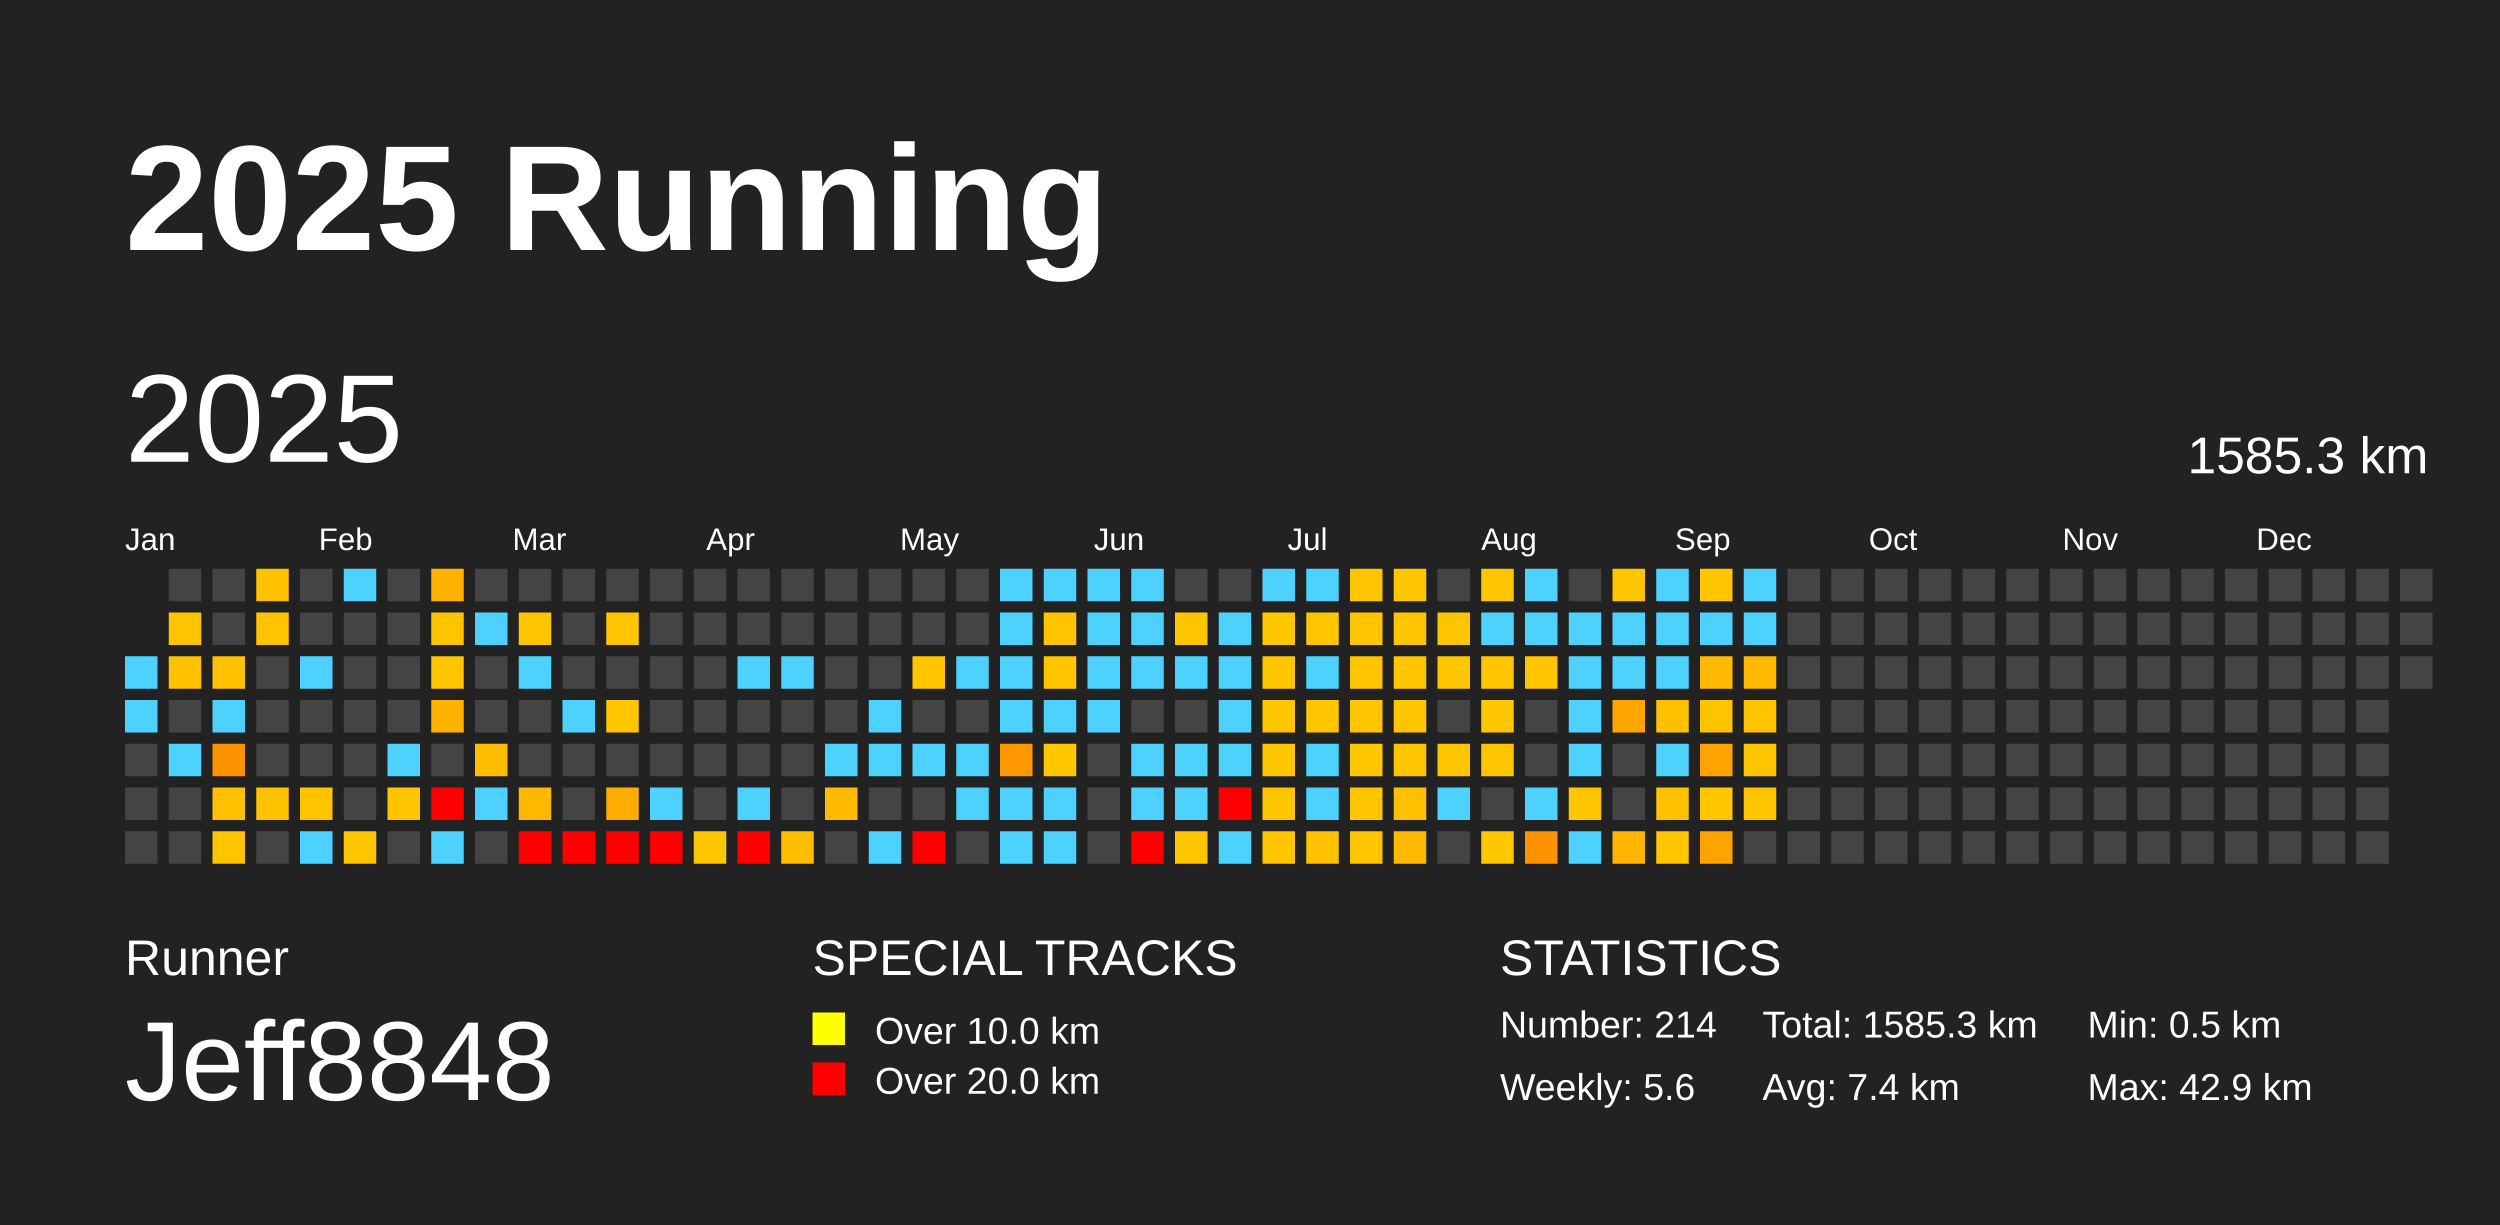
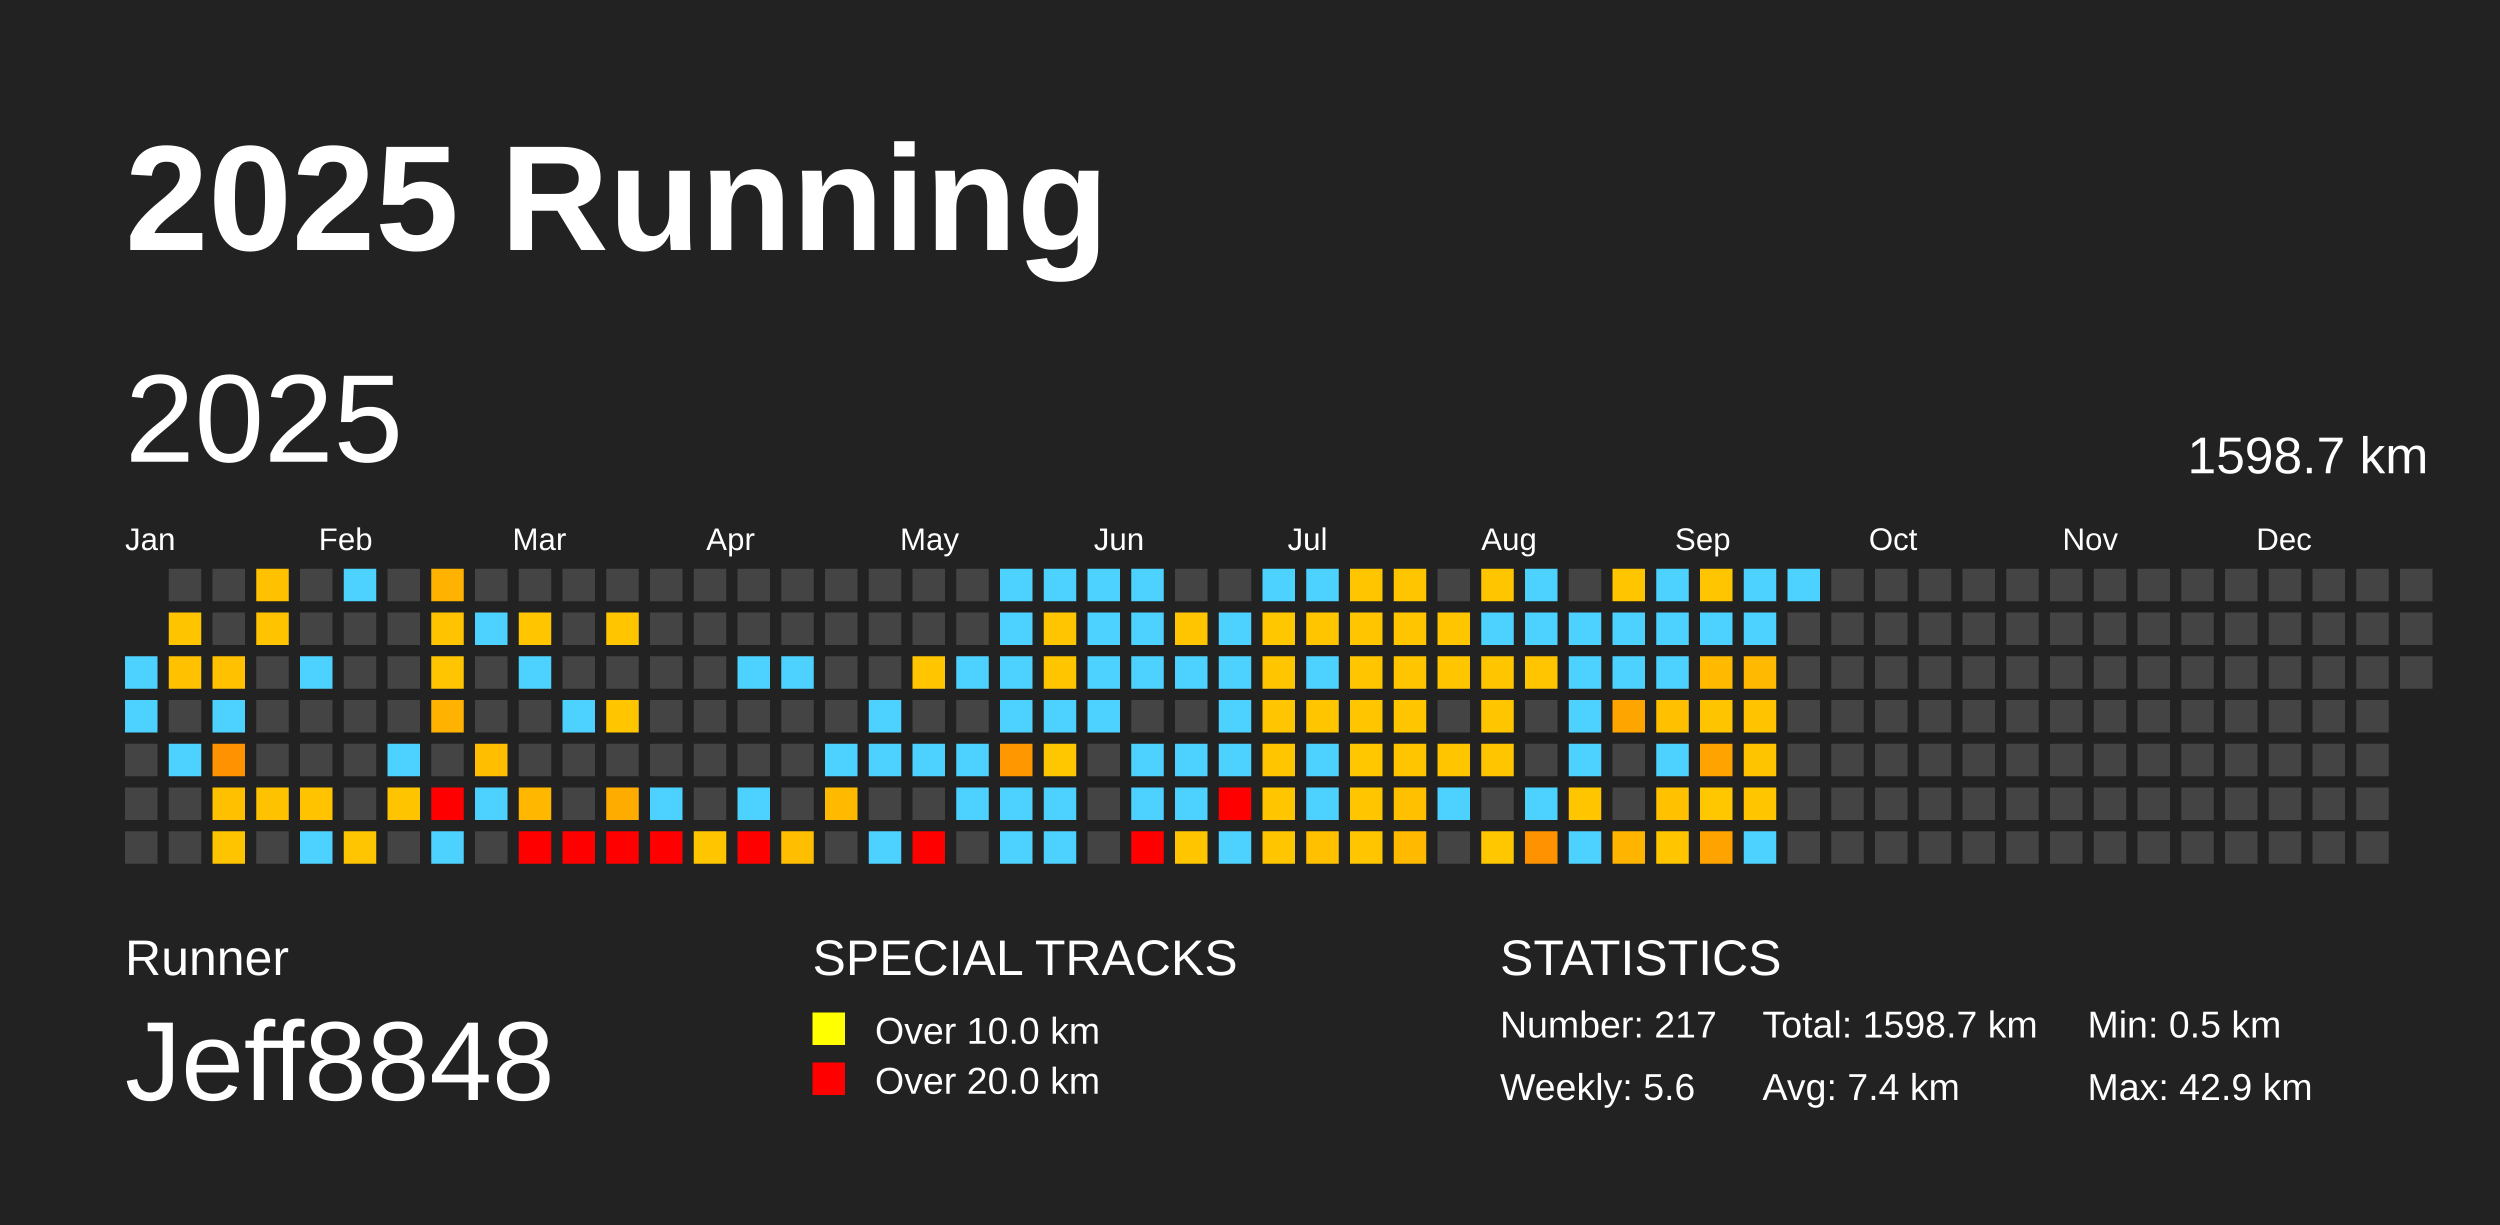
<svg xmlns="http://www.w3.org/2000/svg" baseProfile="full" height="98mm" version="1.1" viewBox="0,0,200,98" width="200mm">
  <defs />
  <rect fill="#222222" height="98" width="200" x="0" y="0" />
  <text fill="#FFFFFF" style="font-size:12px; font-family:Arial; font-weight:bold;" x="10" y="20">2025 Running</text>
  <text fill="#FFFFFF" style="font-size:4px; font-family:Arial" x="10" y="78">Runner</text>
  <text fill="#FFFFFF" style="font-size:9px; font-family:Arial" x="10" y="88">Jeff8848</text>
  <text fill="#FFFFFF" style="font-size:4px; font-family:Arial" x="65" y="78">SPECIAL TRACKS</text>
  <rect fill="yellow" height="2.6" width="2.6" x="65" y="81" />
  <text fill="#FFFFFF" style="font-size:3px; font-family:Arial" x="70" y="83.5">Over 10.0 km</text>
  <rect fill="red" height="2.6" width="2.6" x="65" y="85" />
  <text fill="#FFFFFF" style="font-size:3px; font-family:Arial" x="70" y="87.5">Over 20.0 km</text>
  <text fill="#FFFFFF" style="font-size:4px; font-family:Arial" x="120" y="78">STATISTICS</text>
-   <text fill="#FFFFFF" style="font-size:3px; font-family:Arial" x="120" y="83">Number: 214</text>
+   <text fill="#FFFFFF" style="font-size:3px; font-family:Arial" x="120" y="83">Number: 217</text>
  <text fill="#FFFFFF" style="font-size:3px; font-family:Arial" x="120" y="88">Weekly: 5.6</text>
-   <text fill="#FFFFFF" style="font-size:3px; font-family:Arial" x="141" y="83">Total: 1585.3 km</text>
+   <text fill="#FFFFFF" style="font-size:3px; font-family:Arial" x="141" y="83">Total: 1598.7 km</text>
  <text fill="#FFFFFF" style="font-size:3px; font-family:Arial" x="141" y="88">Avg: 7.4 km</text>
  <text fill="#FFFFFF" style="font-size:3px; font-family:Arial" x="167" y="83">Min: 0.5 km</text>
  <text fill="#FFFFFF" style="font-size:3px; font-family:Arial" x="167" y="88">Max: 42.9 km</text>
  <text dominant-baseline="hanging" fill="#FFFFFF" style="font-size:10.0px; font-family:Arial;" x="10" y="30">2025</text>
-   <text dominant-baseline="hanging" fill="#FFFFFF" style="font-size:4.125px; font-family:Arial;" x="175" y="35">1585.3 km</text>
+   <text dominant-baseline="hanging" fill="#FFFFFF" style="font-size:4.125px; font-family:Arial;" x="175" y="35">1598.7 km</text>
  <text fill="#FFFFFF" style="font-size:2.5px; font-family:Arial" x="10.0" y="44">Jan</text>
  <text fill="#FFFFFF" style="font-size:2.5px; font-family:Arial" x="25.5" y="44">Feb</text>
  <text fill="#FFFFFF" style="font-size:2.5px; font-family:Arial" x="41.0" y="44">Mar</text>
  <text fill="#FFFFFF" style="font-size:2.5px; font-family:Arial" x="56.5" y="44">Apr</text>
  <text fill="#FFFFFF" style="font-size:2.5px; font-family:Arial" x="72.0" y="44">May</text>
  <text fill="#FFFFFF" style="font-size:2.5px; font-family:Arial" x="87.5" y="44">Jun</text>
  <text fill="#FFFFFF" style="font-size:2.5px; font-family:Arial" x="103.0" y="44">Jul</text>
  <text fill="#FFFFFF" style="font-size:2.5px; font-family:Arial" x="118.5" y="44">Aug</text>
  <text fill="#FFFFFF" style="font-size:2.5px; font-family:Arial" x="134.0" y="44">Sep</text>
  <text fill="#FFFFFF" style="font-size:2.5px; font-family:Arial" x="149.5" y="44">Oct</text>
  <text fill="#FFFFFF" style="font-size:2.5px; font-family:Arial" x="165.0" y="44">Nov</text>
  <text fill="#FFFFFF" style="font-size:2.5px; font-family:Arial" x="180.5" y="44">Dec</text>
  <rect fill="#4dd2ff" height="2.6" width="2.6" x="10.0" y="52.5" />
  <rect fill="#4dd2ff" height="2.6" width="2.6" x="10.0" y="56.0" />
  <rect fill="#444444" height="2.6" width="2.6" x="10.0" y="59.5" />
  <rect fill="#444444" height="2.6" width="2.6" x="10.0" y="63.0" />
  <rect fill="#444444" height="2.6" width="2.6" x="10.0" y="66.5" />
  <rect fill="#444444" height="2.6" width="2.6" x="13.5" y="45.5" />
  <rect fill="#ffc400" height="2.6" width="2.6" x="13.5" y="49.0" />
  <rect fill="#ffc100" height="2.6" width="2.6" x="13.5" y="52.5" />
  <rect fill="#444444" height="2.6" width="2.6" x="13.5" y="56.0" />
  <rect fill="#4dd2ff" height="2.6" width="2.6" x="13.5" y="59.5" />
  <rect fill="#444444" height="2.6" width="2.6" x="13.5" y="63.0" />
  <rect fill="#444444" height="2.6" width="2.6" x="13.5" y="66.5" />
  <rect fill="#444444" height="2.6" width="2.6" x="17.0" y="45.5" />
  <rect fill="#444444" height="2.6" width="2.6" x="17.0" y="49.0" />
  <rect fill="#ffc100" height="2.6" width="2.6" x="17.0" y="52.5" />
  <rect fill="#4dd2ff" height="2.6" width="2.6" x="17.0" y="56.0" />
  <rect fill="#ff9200" height="2.6" width="2.6" x="17.0" y="59.5" />
  <rect fill="#ffc000" height="2.6" width="2.6" x="17.0" y="63.0" />
  <rect fill="#ffc400" height="2.6" width="2.6" x="17.0" y="66.5" />
  <rect fill="#ffc100" height="2.6" width="2.6" x="20.5" y="45.5" />
  <rect fill="#ffc300" height="2.6" width="2.6" x="20.5" y="49.0" />
  <rect fill="#444444" height="2.6" width="2.6" x="20.5" y="52.5" />
  <rect fill="#444444" height="2.6" width="2.6" x="20.5" y="56.0" />
  <rect fill="#444444" height="2.6" width="2.6" x="20.5" y="59.5" />
  <rect fill="#ffc200" height="2.6" width="2.6" x="20.5" y="63.0" />
  <rect fill="#444444" height="2.6" width="2.6" x="20.5" y="66.5" />
  <rect fill="#444444" height="2.6" width="2.6" x="24.0" y="45.5" />
  <rect fill="#444444" height="2.6" width="2.6" x="24.0" y="49.0" />
  <rect fill="#4dd2ff" height="2.6" width="2.6" x="24.0" y="52.5" />
  <rect fill="#444444" height="2.6" width="2.6" x="24.0" y="56.0" />
  <rect fill="#444444" height="2.6" width="2.6" x="24.0" y="59.5" />
  <rect fill="#ffc300" height="2.6" width="2.6" x="24.0" y="63.0" />
  <rect fill="#4dd2ff" height="2.6" width="2.6" x="24.0" y="66.5" />
  <rect fill="#4dd2ff" height="2.6" width="2.6" x="27.5" y="45.5" />
  <rect fill="#444444" height="2.6" width="2.6" x="27.5" y="49.0" />
  <rect fill="#444444" height="2.6" width="2.6" x="27.5" y="52.5" />
  <rect fill="#444444" height="2.6" width="2.6" x="27.5" y="56.0" />
  <rect fill="#444444" height="2.6" width="2.6" x="27.5" y="59.5" />
  <rect fill="#444444" height="2.6" width="2.6" x="27.5" y="63.0" />
  <rect fill="#ffc500" height="2.6" width="2.6" x="27.5" y="66.5" />
  <rect fill="#444444" height="2.6" width="2.6" x="31.0" y="45.5" />
  <rect fill="#444444" height="2.6" width="2.6" x="31.0" y="49.0" />
  <rect fill="#444444" height="2.6" width="2.6" x="31.0" y="52.5" />
  <rect fill="#444444" height="2.6" width="2.6" x="31.0" y="56.0" />
  <rect fill="#4dd2ff" height="2.6" width="2.6" x="31.0" y="59.5" />
  <rect fill="#ffc400" height="2.6" width="2.6" x="31.0" y="63.0" />
  <rect fill="#444444" height="2.6" width="2.6" x="31.0" y="66.5" />
  <rect fill="#ffb200" height="2.6" width="2.6" x="34.5" y="45.5" />
  <rect fill="#ffc300" height="2.6" width="2.6" x="34.5" y="49.0" />
  <rect fill="#ffc500" height="2.6" width="2.6" x="34.5" y="52.5" />
  <rect fill="#ffb200" height="2.6" width="2.6" x="34.5" y="56.0" />
  <rect fill="#444444" height="2.6" width="2.6" x="34.5" y="59.5" />
  <rect fill="red" height="2.6" width="2.6" x="34.5" y="63.0" />
  <rect fill="#4dd2ff" height="2.6" width="2.6" x="34.5" y="66.5" />
  <rect fill="#444444" height="2.6" width="2.6" x="38.0" y="45.5" />
  <rect fill="#4dd2ff" height="2.6" width="2.6" x="38.0" y="49.0" />
  <rect fill="#444444" height="2.6" width="2.6" x="38.0" y="52.5" />
  <rect fill="#444444" height="2.6" width="2.6" x="38.0" y="56.0" />
  <rect fill="#ffbe00" height="2.6" width="2.6" x="38.0" y="59.5" />
  <rect fill="#4dd2ff" height="2.6" width="2.6" x="38.0" y="63.0" />
  <rect fill="#444444" height="2.6" width="2.6" x="38.0" y="66.5" />
  <rect fill="#444444" height="2.6" width="2.6" x="41.5" y="45.5" />
  <rect fill="#ffc600" height="2.6" width="2.6" x="41.5" y="49.0" />
  <rect fill="#4dd2ff" height="2.6" width="2.6" x="41.5" y="52.5" />
  <rect fill="#444444" height="2.6" width="2.6" x="41.5" y="56.0" />
  <rect fill="#444444" height="2.6" width="2.6" x="41.5" y="59.5" />
  <rect fill="#ffb700" height="2.6" width="2.6" x="41.5" y="63.0" />
  <rect fill="red" height="2.6" width="2.6" x="41.5" y="66.5" />
  <rect fill="#444444" height="2.6" width="2.6" x="45.0" y="45.5" />
  <rect fill="#444444" height="2.6" width="2.6" x="45.0" y="49.0" />
  <rect fill="#444444" height="2.6" width="2.6" x="45.0" y="52.5" />
  <rect fill="#4dd2ff" height="2.6" width="2.6" x="45.0" y="56.0" />
  <rect fill="#444444" height="2.6" width="2.6" x="45.0" y="59.5" />
  <rect fill="#444444" height="2.6" width="2.6" x="45.0" y="63.0" />
  <rect fill="red" height="2.6" width="2.6" x="45.0" y="66.5" />
  <rect fill="#444444" height="2.6" width="2.6" x="48.5" y="45.5" />
  <rect fill="#ffc600" height="2.6" width="2.6" x="48.5" y="49.0" />
  <rect fill="#444444" height="2.6" width="2.6" x="48.5" y="52.5" />
  <rect fill="#ffc600" height="2.6" width="2.6" x="48.5" y="56.0" />
  <rect fill="#444444" height="2.6" width="2.6" x="48.5" y="59.5" />
  <rect fill="#ffac00" height="2.6" width="2.6" x="48.5" y="63.0" />
  <rect fill="red" height="2.6" width="2.6" x="48.5" y="66.5" />
  <rect fill="#444444" height="2.6" width="2.6" x="52.0" y="45.5" />
  <rect fill="#444444" height="2.6" width="2.6" x="52.0" y="49.0" />
  <rect fill="#444444" height="2.6" width="2.6" x="52.0" y="52.5" />
  <rect fill="#444444" height="2.6" width="2.6" x="52.0" y="56.0" />
  <rect fill="#444444" height="2.6" width="2.6" x="52.0" y="59.5" />
  <rect fill="#4dd2ff" height="2.6" width="2.6" x="52.0" y="63.0" />
  <rect fill="red" height="2.6" width="2.6" x="52.0" y="66.5" />
  <rect fill="#444444" height="2.6" width="2.6" x="55.5" y="45.5" />
  <rect fill="#444444" height="2.6" width="2.6" x="55.5" y="49.0" />
  <rect fill="#444444" height="2.6" width="2.6" x="55.5" y="52.5" />
  <rect fill="#444444" height="2.6" width="2.6" x="55.5" y="56.0" />
  <rect fill="#444444" height="2.6" width="2.6" x="55.5" y="59.5" />
  <rect fill="#444444" height="2.6" width="2.6" x="55.5" y="63.0" />
  <rect fill="#ffc600" height="2.6" width="2.6" x="55.5" y="66.5" />
  <rect fill="#444444" height="2.6" width="2.6" x="59.0" y="45.5" />
  <rect fill="#444444" height="2.6" width="2.6" x="59.0" y="49.0" />
  <rect fill="#4dd2ff" height="2.6" width="2.6" x="59.0" y="52.5" />
  <rect fill="#444444" height="2.6" width="2.6" x="59.0" y="56.0" />
  <rect fill="#444444" height="2.6" width="2.6" x="59.0" y="59.5" />
  <rect fill="#4dd2ff" height="2.6" width="2.6" x="59.0" y="63.0" />
  <rect fill="red" height="2.6" width="2.6" x="59.0" y="66.5" />
  <rect fill="#444444" height="2.6" width="2.6" x="62.5" y="45.5" />
  <rect fill="#444444" height="2.6" width="2.6" x="62.5" y="49.0" />
  <rect fill="#4dd2ff" height="2.6" width="2.6" x="62.5" y="52.5" />
  <rect fill="#444444" height="2.6" width="2.6" x="62.5" y="56.0" />
  <rect fill="#444444" height="2.6" width="2.6" x="62.5" y="59.5" />
  <rect fill="#444444" height="2.6" width="2.6" x="62.5" y="63.0" />
  <rect fill="#ffbf00" height="2.6" width="2.6" x="62.5" y="66.5" />
  <rect fill="#444444" height="2.6" width="2.6" x="66.0" y="45.5" />
  <rect fill="#444444" height="2.6" width="2.6" x="66.0" y="49.0" />
  <rect fill="#444444" height="2.6" width="2.6" x="66.0" y="52.5" />
  <rect fill="#444444" height="2.6" width="2.6" x="66.0" y="56.0" />
  <rect fill="#4dd2ff" height="2.6" width="2.6" x="66.0" y="59.5" />
  <rect fill="#ffba00" height="2.6" width="2.6" x="66.0" y="63.0" />
  <rect fill="#444444" height="2.6" width="2.6" x="66.0" y="66.5" />
  <rect fill="#444444" height="2.6" width="2.6" x="69.5" y="45.5" />
  <rect fill="#444444" height="2.6" width="2.6" x="69.5" y="49.0" />
  <rect fill="#444444" height="2.6" width="2.6" x="69.5" y="52.5" />
  <rect fill="#4dd2ff" height="2.6" width="2.6" x="69.5" y="56.0" />
  <rect fill="#4dd2ff" height="2.6" width="2.6" x="69.5" y="59.5" />
  <rect fill="#444444" height="2.6" width="2.6" x="69.5" y="63.0" />
  <rect fill="#4dd2ff" height="2.6" width="2.6" x="69.5" y="66.5" />
  <rect fill="#444444" height="2.6" width="2.6" x="73.0" y="45.5" />
  <rect fill="#444444" height="2.6" width="2.6" x="73.0" y="49.0" />
  <rect fill="#ffc600" height="2.6" width="2.6" x="73.0" y="52.5" />
  <rect fill="#444444" height="2.6" width="2.6" x="73.0" y="56.0" />
  <rect fill="#4dd2ff" height="2.6" width="2.6" x="73.0" y="59.5" />
  <rect fill="#444444" height="2.6" width="2.6" x="73.0" y="63.0" />
  <rect fill="red" height="2.6" width="2.6" x="73.0" y="66.5" />
  <rect fill="#444444" height="2.6" width="2.6" x="76.5" y="45.5" />
  <rect fill="#444444" height="2.6" width="2.6" x="76.5" y="49.0" />
  <rect fill="#4dd2ff" height="2.6" width="2.6" x="76.5" y="52.5" />
  <rect fill="#444444" height="2.6" width="2.6" x="76.5" y="56.0" />
  <rect fill="#4dd2ff" height="2.6" width="2.6" x="76.5" y="59.5" />
  <rect fill="#4dd2ff" height="2.6" width="2.6" x="76.5" y="63.0" />
  <rect fill="#444444" height="2.6" width="2.6" x="76.5" y="66.5" />
  <rect fill="#4dd2ff" height="2.6" width="2.6" x="80.0" y="45.5" />
  <rect fill="#4dd2ff" height="2.6" width="2.6" x="80.0" y="49.0" />
  <rect fill="#4dd2ff" height="2.6" width="2.6" x="80.0" y="52.5" />
  <rect fill="#4dd2ff" height="2.6" width="2.6" x="80.0" y="56.0" />
  <rect fill="#ff9700" height="2.6" width="2.6" x="80.0" y="59.5" />
  <rect fill="#4dd2ff" height="2.6" width="2.6" x="80.0" y="63.0" />
  <rect fill="#4dd2ff" height="2.6" width="2.6" x="80.0" y="66.5" />
  <rect fill="#4dd2ff" height="2.6" width="2.6" x="83.5" y="45.5" />
  <rect fill="#ffc500" height="2.6" width="2.6" x="83.5" y="49.0" />
  <rect fill="#ffc600" height="2.6" width="2.6" x="83.5" y="52.5" />
  <rect fill="#4dd2ff" height="2.6" width="2.6" x="83.5" y="56.0" />
  <rect fill="#ffc700" height="2.6" width="2.6" x="83.5" y="59.5" />
  <rect fill="#4dd2ff" height="2.6" width="2.6" x="83.5" y="63.0" />
  <rect fill="#4dd2ff" height="2.6" width="2.6" x="83.5" y="66.5" />
  <rect fill="#4dd2ff" height="2.6" width="2.6" x="87.0" y="45.5" />
  <rect fill="#4dd2ff" height="2.6" width="2.6" x="87.0" y="49.0" />
  <rect fill="#4dd2ff" height="2.6" width="2.6" x="87.0" y="52.5" />
  <rect fill="#4dd2ff" height="2.6" width="2.6" x="87.0" y="56.0" />
  <rect fill="#444444" height="2.6" width="2.6" x="87.0" y="59.5" />
  <rect fill="#444444" height="2.6" width="2.6" x="87.0" y="63.0" />
  <rect fill="#444444" height="2.6" width="2.6" x="87.0" y="66.5" />
  <rect fill="#4dd2ff" height="2.6" width="2.6" x="90.5" y="45.5" />
  <rect fill="#4dd2ff" height="2.6" width="2.6" x="90.5" y="49.0" />
  <rect fill="#4dd2ff" height="2.6" width="2.6" x="90.5" y="52.5" />
  <rect fill="#444444" height="2.6" width="2.6" x="90.5" y="56.0" />
  <rect fill="#4dd2ff" height="2.6" width="2.6" x="90.5" y="59.5" />
  <rect fill="#4dd2ff" height="2.6" width="2.6" x="90.5" y="63.0" />
  <rect fill="red" height="2.6" width="2.6" x="90.5" y="66.5" />
  <rect fill="#444444" height="2.6" width="2.6" x="94.0" y="45.5" />
  <rect fill="#ffc500" height="2.6" width="2.6" x="94.0" y="49.0" />
  <rect fill="#4dd2ff" height="2.6" width="2.6" x="94.0" y="52.5" />
  <rect fill="#444444" height="2.6" width="2.6" x="94.0" y="56.0" />
  <rect fill="#4dd2ff" height="2.6" width="2.6" x="94.0" y="59.5" />
  <rect fill="#4dd2ff" height="2.6" width="2.6" x="94.0" y="63.0" />
  <rect fill="#ffc600" height="2.6" width="2.6" x="94.0" y="66.5" />
  <rect fill="#444444" height="2.6" width="2.6" x="97.5" y="45.5" />
  <rect fill="#4dd2ff" height="2.6" width="2.6" x="97.5" y="49.0" />
  <rect fill="#4dd2ff" height="2.6" width="2.6" x="97.5" y="52.5" />
  <rect fill="#4dd2ff" height="2.6" width="2.6" x="97.5" y="56.0" />
  <rect fill="#4dd2ff" height="2.6" width="2.6" x="97.5" y="59.5" />
  <rect fill="red" height="2.6" width="2.6" x="97.5" y="63.0" />
  <rect fill="#4dd2ff" height="2.6" width="2.6" x="97.5" y="66.5" />
  <rect fill="#4dd2ff" height="2.6" width="2.6" x="101.0" y="45.5" />
  <rect fill="#ffc700" height="2.6" width="2.6" x="101.0" y="49.0" />
  <rect fill="#ffc600" height="2.6" width="2.6" x="101.0" y="52.5" />
  <rect fill="#ffc500" height="2.6" width="2.6" x="101.0" y="56.0" />
  <rect fill="#ffc600" height="2.6" width="2.6" x="101.0" y="59.5" />
  <rect fill="#ffc600" height="2.6" width="2.6" x="101.0" y="63.0" />
  <rect fill="#ffc600" height="2.6" width="2.6" x="101.0" y="66.5" />
  <rect fill="#4dd2ff" height="2.6" width="2.6" x="104.5" y="45.5" />
  <rect fill="#ffc600" height="2.6" width="2.6" x="104.5" y="49.0" />
  <rect fill="#4dd2ff" height="2.6" width="2.6" x="104.5" y="52.5" />
  <rect fill="#ffc600" height="2.6" width="2.6" x="104.5" y="56.0" />
  <rect fill="#4dd2ff" height="2.6" width="2.6" x="104.5" y="59.5" />
  <rect fill="#4dd2ff" height="2.6" width="2.6" x="104.5" y="63.0" />
  <rect fill="#ffc000" height="2.6" width="2.6" x="104.5" y="66.5" />
  <rect fill="#ffc600" height="2.6" width="2.6" x="108.0" y="45.5" />
  <rect fill="#ffc600" height="2.6" width="2.6" x="108.0" y="49.0" />
  <rect fill="#ffc600" height="2.6" width="2.6" x="108.0" y="52.5" />
  <rect fill="#ffc600" height="2.6" width="2.6" x="108.0" y="56.0" />
  <rect fill="#ffc700" height="2.6" width="2.6" x="108.0" y="59.5" />
  <rect fill="#ffc600" height="2.6" width="2.6" x="108.0" y="63.0" />
  <rect fill="#ffc600" height="2.6" width="2.6" x="108.0" y="66.5" />
  <rect fill="#ffc600" height="2.6" width="2.6" x="111.5" y="45.5" />
  <rect fill="#ffc600" height="2.6" width="2.6" x="111.5" y="49.0" />
  <rect fill="#ffc600" height="2.6" width="2.6" x="111.5" y="52.5" />
  <rect fill="#ffc600" height="2.6" width="2.6" x="111.5" y="56.0" />
  <rect fill="#ffc600" height="2.6" width="2.6" x="111.5" y="59.5" />
  <rect fill="#ffc000" height="2.6" width="2.6" x="111.5" y="63.0" />
  <rect fill="#ffba00" height="2.6" width="2.6" x="111.5" y="66.5" />
  <rect fill="#444444" height="2.6" width="2.6" x="115.0" y="45.5" />
  <rect fill="#ffc500" height="2.6" width="2.6" x="115.0" y="49.0" />
  <rect fill="#ffc600" height="2.6" width="2.6" x="115.0" y="52.5" />
  <rect fill="#444444" height="2.6" width="2.6" x="115.0" y="56.0" />
  <rect fill="#ffc600" height="2.6" width="2.6" x="115.0" y="59.5" />
  <rect fill="#4dd2ff" height="2.6" width="2.6" x="115.0" y="63.0" />
  <rect fill="#444444" height="2.6" width="2.6" x="115.0" y="66.5" />
  <rect fill="#ffc600" height="2.6" width="2.6" x="118.5" y="45.5" />
  <rect fill="#4dd2ff" height="2.6" width="2.6" x="118.5" y="49.0" />
  <rect fill="#ffc600" height="2.6" width="2.6" x="118.5" y="52.5" />
  <rect fill="#ffc600" height="2.6" width="2.6" x="118.5" y="56.0" />
  <rect fill="#ffc600" height="2.6" width="2.6" x="118.5" y="59.5" />
  <rect fill="#444444" height="2.6" width="2.6" x="118.5" y="63.0" />
  <rect fill="#ffc700" height="2.6" width="2.6" x="118.5" y="66.5" />
  <rect fill="#4dd2ff" height="2.6" width="2.6" x="122.0" y="45.5" />
  <rect fill="#4dd2ff" height="2.6" width="2.6" x="122.0" y="49.0" />
  <rect fill="#ffc500" height="2.6" width="2.6" x="122.0" y="52.5" />
  <rect fill="#444444" height="2.6" width="2.6" x="122.0" y="56.0" />
  <rect fill="#444444" height="2.6" width="2.6" x="122.0" y="59.5" />
  <rect fill="#4dd2ff" height="2.6" width="2.6" x="122.0" y="63.0" />
  <rect fill="#ff9200" height="2.6" width="2.6" x="122.0" y="66.5" />
  <rect fill="#444444" height="2.6" width="2.6" x="125.5" y="45.5" />
  <rect fill="#4dd2ff" height="2.6" width="2.6" x="125.5" y="49.0" />
  <rect fill="#4dd2ff" height="2.6" width="2.6" x="125.5" y="52.5" />
  <rect fill="#4dd2ff" height="2.6" width="2.6" x="125.5" y="56.0" />
  <rect fill="#4dd2ff" height="2.6" width="2.6" x="125.5" y="59.5" />
  <rect fill="#ffc600" height="2.6" width="2.6" x="125.5" y="63.0" />
  <rect fill="#4dd2ff" height="2.6" width="2.6" x="125.5" y="66.5" />
  <rect fill="#ffc600" height="2.6" width="2.6" x="129.0" y="45.5" />
  <rect fill="#4dd2ff" height="2.6" width="2.6" x="129.0" y="49.0" />
  <rect fill="#4dd2ff" height="2.6" width="2.6" x="129.0" y="52.5" />
  <rect fill="#ffa500" height="2.6" width="2.6" x="129.0" y="56.0" />
  <rect fill="#444444" height="2.6" width="2.6" x="129.0" y="59.5" />
  <rect fill="#444444" height="2.6" width="2.6" x="129.0" y="63.0" />
  <rect fill="#ffb400" height="2.6" width="2.6" x="129.0" y="66.5" />
  <rect fill="#4dd2ff" height="2.6" width="2.6" x="132.5" y="45.5" />
  <rect fill="#4dd2ff" height="2.6" width="2.6" x="132.5" y="49.0" />
  <rect fill="#4dd2ff" height="2.6" width="2.6" x="132.5" y="52.5" />
  <rect fill="#ffc000" height="2.6" width="2.6" x="132.5" y="56.0" />
  <rect fill="#4dd2ff" height="2.6" width="2.6" x="132.5" y="59.5" />
  <rect fill="#ffc100" height="2.6" width="2.6" x="132.5" y="63.0" />
  <rect fill="#ffc600" height="2.6" width="2.6" x="132.5" y="66.5" />
  <rect fill="#ffc500" height="2.6" width="2.6" x="136.0" y="45.5" />
  <rect fill="#4dd2ff" height="2.6" width="2.6" x="136.0" y="49.0" />
  <rect fill="#ffba00" height="2.6" width="2.6" x="136.0" y="52.5" />
  <rect fill="#ffc400" height="2.6" width="2.6" x="136.0" y="56.0" />
  <rect fill="#ffa300" height="2.6" width="2.6" x="136.0" y="59.5" />
  <rect fill="#ffc700" height="2.6" width="2.6" x="136.0" y="63.0" />
  <rect fill="#ffa300" height="2.6" width="2.6" x="136.0" y="66.5" />
  <rect fill="#4dd2ff" height="2.6" width="2.6" x="139.5" y="45.5" />
  <rect fill="#4dd2ff" height="2.6" width="2.6" x="139.5" y="49.0" />
  <rect fill="#ffb900" height="2.6" width="2.6" x="139.5" y="52.5" />
  <rect fill="#ffc300" height="2.6" width="2.6" x="139.5" y="56.0" />
  <rect fill="#ffc400" height="2.6" width="2.6" x="139.5" y="59.5" />
  <rect fill="#ffc600" height="2.6" width="2.6" x="139.5" y="63.0" />
-   <rect fill="#444444" height="2.6" width="2.6" x="139.5" y="66.5" />
-   <rect fill="#444444" height="2.6" width="2.6" x="143.0" y="45.5" />
+   <rect fill="#4dd2ff" height="2.6" width="2.6" x="139.5" y="66.5" />
+   <rect fill="#4dd2ff" height="2.6" width="2.6" x="143.0" y="45.5" />
  <rect fill="#444444" height="2.6" width="2.6" x="143.0" y="49.0" />
  <rect fill="#444444" height="2.6" width="2.6" x="143.0" y="52.5" />
  <rect fill="#444444" height="2.6" width="2.6" x="143.0" y="56.0" />
  <rect fill="#444444" height="2.6" width="2.6" x="143.0" y="59.5" />
  <rect fill="#444444" height="2.6" width="2.6" x="143.0" y="63.0" />
  <rect fill="#444444" height="2.6" width="2.6" x="143.0" y="66.5" />
  <rect fill="#444444" height="2.6" width="2.6" x="146.5" y="45.5" />
  <rect fill="#444444" height="2.6" width="2.6" x="146.5" y="49.0" />
  <rect fill="#444444" height="2.6" width="2.6" x="146.5" y="52.5" />
  <rect fill="#444444" height="2.6" width="2.6" x="146.5" y="56.0" />
  <rect fill="#444444" height="2.6" width="2.6" x="146.5" y="59.5" />
  <rect fill="#444444" height="2.6" width="2.6" x="146.5" y="63.0" />
  <rect fill="#444444" height="2.6" width="2.6" x="146.5" y="66.5" />
  <rect fill="#444444" height="2.6" width="2.6" x="150.0" y="45.5" />
  <rect fill="#444444" height="2.6" width="2.6" x="150.0" y="49.0" />
  <rect fill="#444444" height="2.6" width="2.6" x="150.0" y="52.5" />
  <rect fill="#444444" height="2.6" width="2.6" x="150.0" y="56.0" />
  <rect fill="#444444" height="2.6" width="2.6" x="150.0" y="59.5" />
  <rect fill="#444444" height="2.6" width="2.6" x="150.0" y="63.0" />
  <rect fill="#444444" height="2.6" width="2.6" x="150.0" y="66.5" />
  <rect fill="#444444" height="2.6" width="2.6" x="153.5" y="45.5" />
  <rect fill="#444444" height="2.6" width="2.6" x="153.5" y="49.0" />
  <rect fill="#444444" height="2.6" width="2.6" x="153.5" y="52.5" />
  <rect fill="#444444" height="2.6" width="2.6" x="153.5" y="56.0" />
  <rect fill="#444444" height="2.6" width="2.6" x="153.5" y="59.5" />
  <rect fill="#444444" height="2.6" width="2.6" x="153.5" y="63.0" />
  <rect fill="#444444" height="2.6" width="2.6" x="153.5" y="66.5" />
  <rect fill="#444444" height="2.6" width="2.6" x="157.0" y="45.5" />
  <rect fill="#444444" height="2.6" width="2.6" x="157.0" y="49.0" />
  <rect fill="#444444" height="2.6" width="2.6" x="157.0" y="52.5" />
  <rect fill="#444444" height="2.6" width="2.6" x="157.0" y="56.0" />
  <rect fill="#444444" height="2.6" width="2.6" x="157.0" y="59.5" />
  <rect fill="#444444" height="2.6" width="2.6" x="157.0" y="63.0" />
  <rect fill="#444444" height="2.6" width="2.6" x="157.0" y="66.5" />
  <rect fill="#444444" height="2.6" width="2.6" x="160.5" y="45.5" />
  <rect fill="#444444" height="2.6" width="2.6" x="160.5" y="49.0" />
  <rect fill="#444444" height="2.6" width="2.6" x="160.5" y="52.5" />
  <rect fill="#444444" height="2.6" width="2.6" x="160.5" y="56.0" />
  <rect fill="#444444" height="2.6" width="2.6" x="160.5" y="59.5" />
  <rect fill="#444444" height="2.6" width="2.6" x="160.5" y="63.0" />
  <rect fill="#444444" height="2.6" width="2.6" x="160.5" y="66.5" />
  <rect fill="#444444" height="2.6" width="2.6" x="164.0" y="45.5" />
  <rect fill="#444444" height="2.6" width="2.6" x="164.0" y="49.0" />
  <rect fill="#444444" height="2.6" width="2.6" x="164.0" y="52.5" />
  <rect fill="#444444" height="2.6" width="2.6" x="164.0" y="56.0" />
  <rect fill="#444444" height="2.6" width="2.6" x="164.0" y="59.5" />
  <rect fill="#444444" height="2.6" width="2.6" x="164.0" y="63.0" />
  <rect fill="#444444" height="2.6" width="2.6" x="164.0" y="66.5" />
  <rect fill="#444444" height="2.6" width="2.6" x="167.5" y="45.5" />
  <rect fill="#444444" height="2.6" width="2.6" x="167.5" y="49.0" />
  <rect fill="#444444" height="2.6" width="2.6" x="167.5" y="52.5" />
  <rect fill="#444444" height="2.6" width="2.6" x="167.5" y="56.0" />
  <rect fill="#444444" height="2.6" width="2.6" x="167.5" y="59.5" />
  <rect fill="#444444" height="2.6" width="2.6" x="167.5" y="63.0" />
  <rect fill="#444444" height="2.6" width="2.6" x="167.5" y="66.5" />
  <rect fill="#444444" height="2.6" width="2.6" x="171.0" y="45.5" />
  <rect fill="#444444" height="2.6" width="2.6" x="171.0" y="49.0" />
  <rect fill="#444444" height="2.6" width="2.6" x="171.0" y="52.5" />
  <rect fill="#444444" height="2.6" width="2.6" x="171.0" y="56.0" />
  <rect fill="#444444" height="2.6" width="2.6" x="171.0" y="59.5" />
  <rect fill="#444444" height="2.6" width="2.6" x="171.0" y="63.0" />
  <rect fill="#444444" height="2.6" width="2.6" x="171.0" y="66.5" />
  <rect fill="#444444" height="2.6" width="2.6" x="174.5" y="45.5" />
  <rect fill="#444444" height="2.6" width="2.6" x="174.5" y="49.0" />
  <rect fill="#444444" height="2.6" width="2.6" x="174.5" y="52.5" />
  <rect fill="#444444" height="2.6" width="2.6" x="174.5" y="56.0" />
  <rect fill="#444444" height="2.6" width="2.6" x="174.5" y="59.5" />
  <rect fill="#444444" height="2.6" width="2.6" x="174.5" y="63.0" />
  <rect fill="#444444" height="2.6" width="2.6" x="174.5" y="66.5" />
  <rect fill="#444444" height="2.6" width="2.6" x="178.0" y="45.5" />
  <rect fill="#444444" height="2.6" width="2.6" x="178.0" y="49.0" />
  <rect fill="#444444" height="2.6" width="2.6" x="178.0" y="52.5" />
  <rect fill="#444444" height="2.6" width="2.6" x="178.0" y="56.0" />
  <rect fill="#444444" height="2.6" width="2.6" x="178.0" y="59.5" />
  <rect fill="#444444" height="2.6" width="2.6" x="178.0" y="63.0" />
  <rect fill="#444444" height="2.6" width="2.6" x="178.0" y="66.5" />
  <rect fill="#444444" height="2.6" width="2.6" x="181.5" y="45.5" />
  <rect fill="#444444" height="2.6" width="2.6" x="181.5" y="49.0" />
  <rect fill="#444444" height="2.6" width="2.6" x="181.5" y="52.5" />
  <rect fill="#444444" height="2.6" width="2.6" x="181.5" y="56.0" />
  <rect fill="#444444" height="2.6" width="2.6" x="181.5" y="59.5" />
  <rect fill="#444444" height="2.6" width="2.6" x="181.5" y="63.0" />
  <rect fill="#444444" height="2.6" width="2.6" x="181.5" y="66.5" />
  <rect fill="#444444" height="2.6" width="2.6" x="185.0" y="45.5" />
  <rect fill="#444444" height="2.6" width="2.6" x="185.0" y="49.0" />
  <rect fill="#444444" height="2.6" width="2.6" x="185.0" y="52.5" />
  <rect fill="#444444" height="2.6" width="2.6" x="185.0" y="56.0" />
  <rect fill="#444444" height="2.6" width="2.6" x="185.0" y="59.5" />
  <rect fill="#444444" height="2.6" width="2.6" x="185.0" y="63.0" />
  <rect fill="#444444" height="2.6" width="2.6" x="185.0" y="66.5" />
  <rect fill="#444444" height="2.6" width="2.6" x="188.5" y="45.5" />
  <rect fill="#444444" height="2.6" width="2.6" x="188.5" y="49.0" />
  <rect fill="#444444" height="2.6" width="2.6" x="188.5" y="52.5" />
  <rect fill="#444444" height="2.6" width="2.6" x="188.5" y="56.0" />
  <rect fill="#444444" height="2.6" width="2.6" x="188.5" y="59.5" />
  <rect fill="#444444" height="2.6" width="2.6" x="188.5" y="63.0" />
  <rect fill="#444444" height="2.6" width="2.6" x="188.5" y="66.5" />
  <rect fill="#444444" height="2.6" width="2.6" x="192.0" y="45.5" />
  <rect fill="#444444" height="2.6" width="2.6" x="192.0" y="49.0" />
  <rect fill="#444444" height="2.6" width="2.6" x="192.0" y="52.5" />
</svg>
